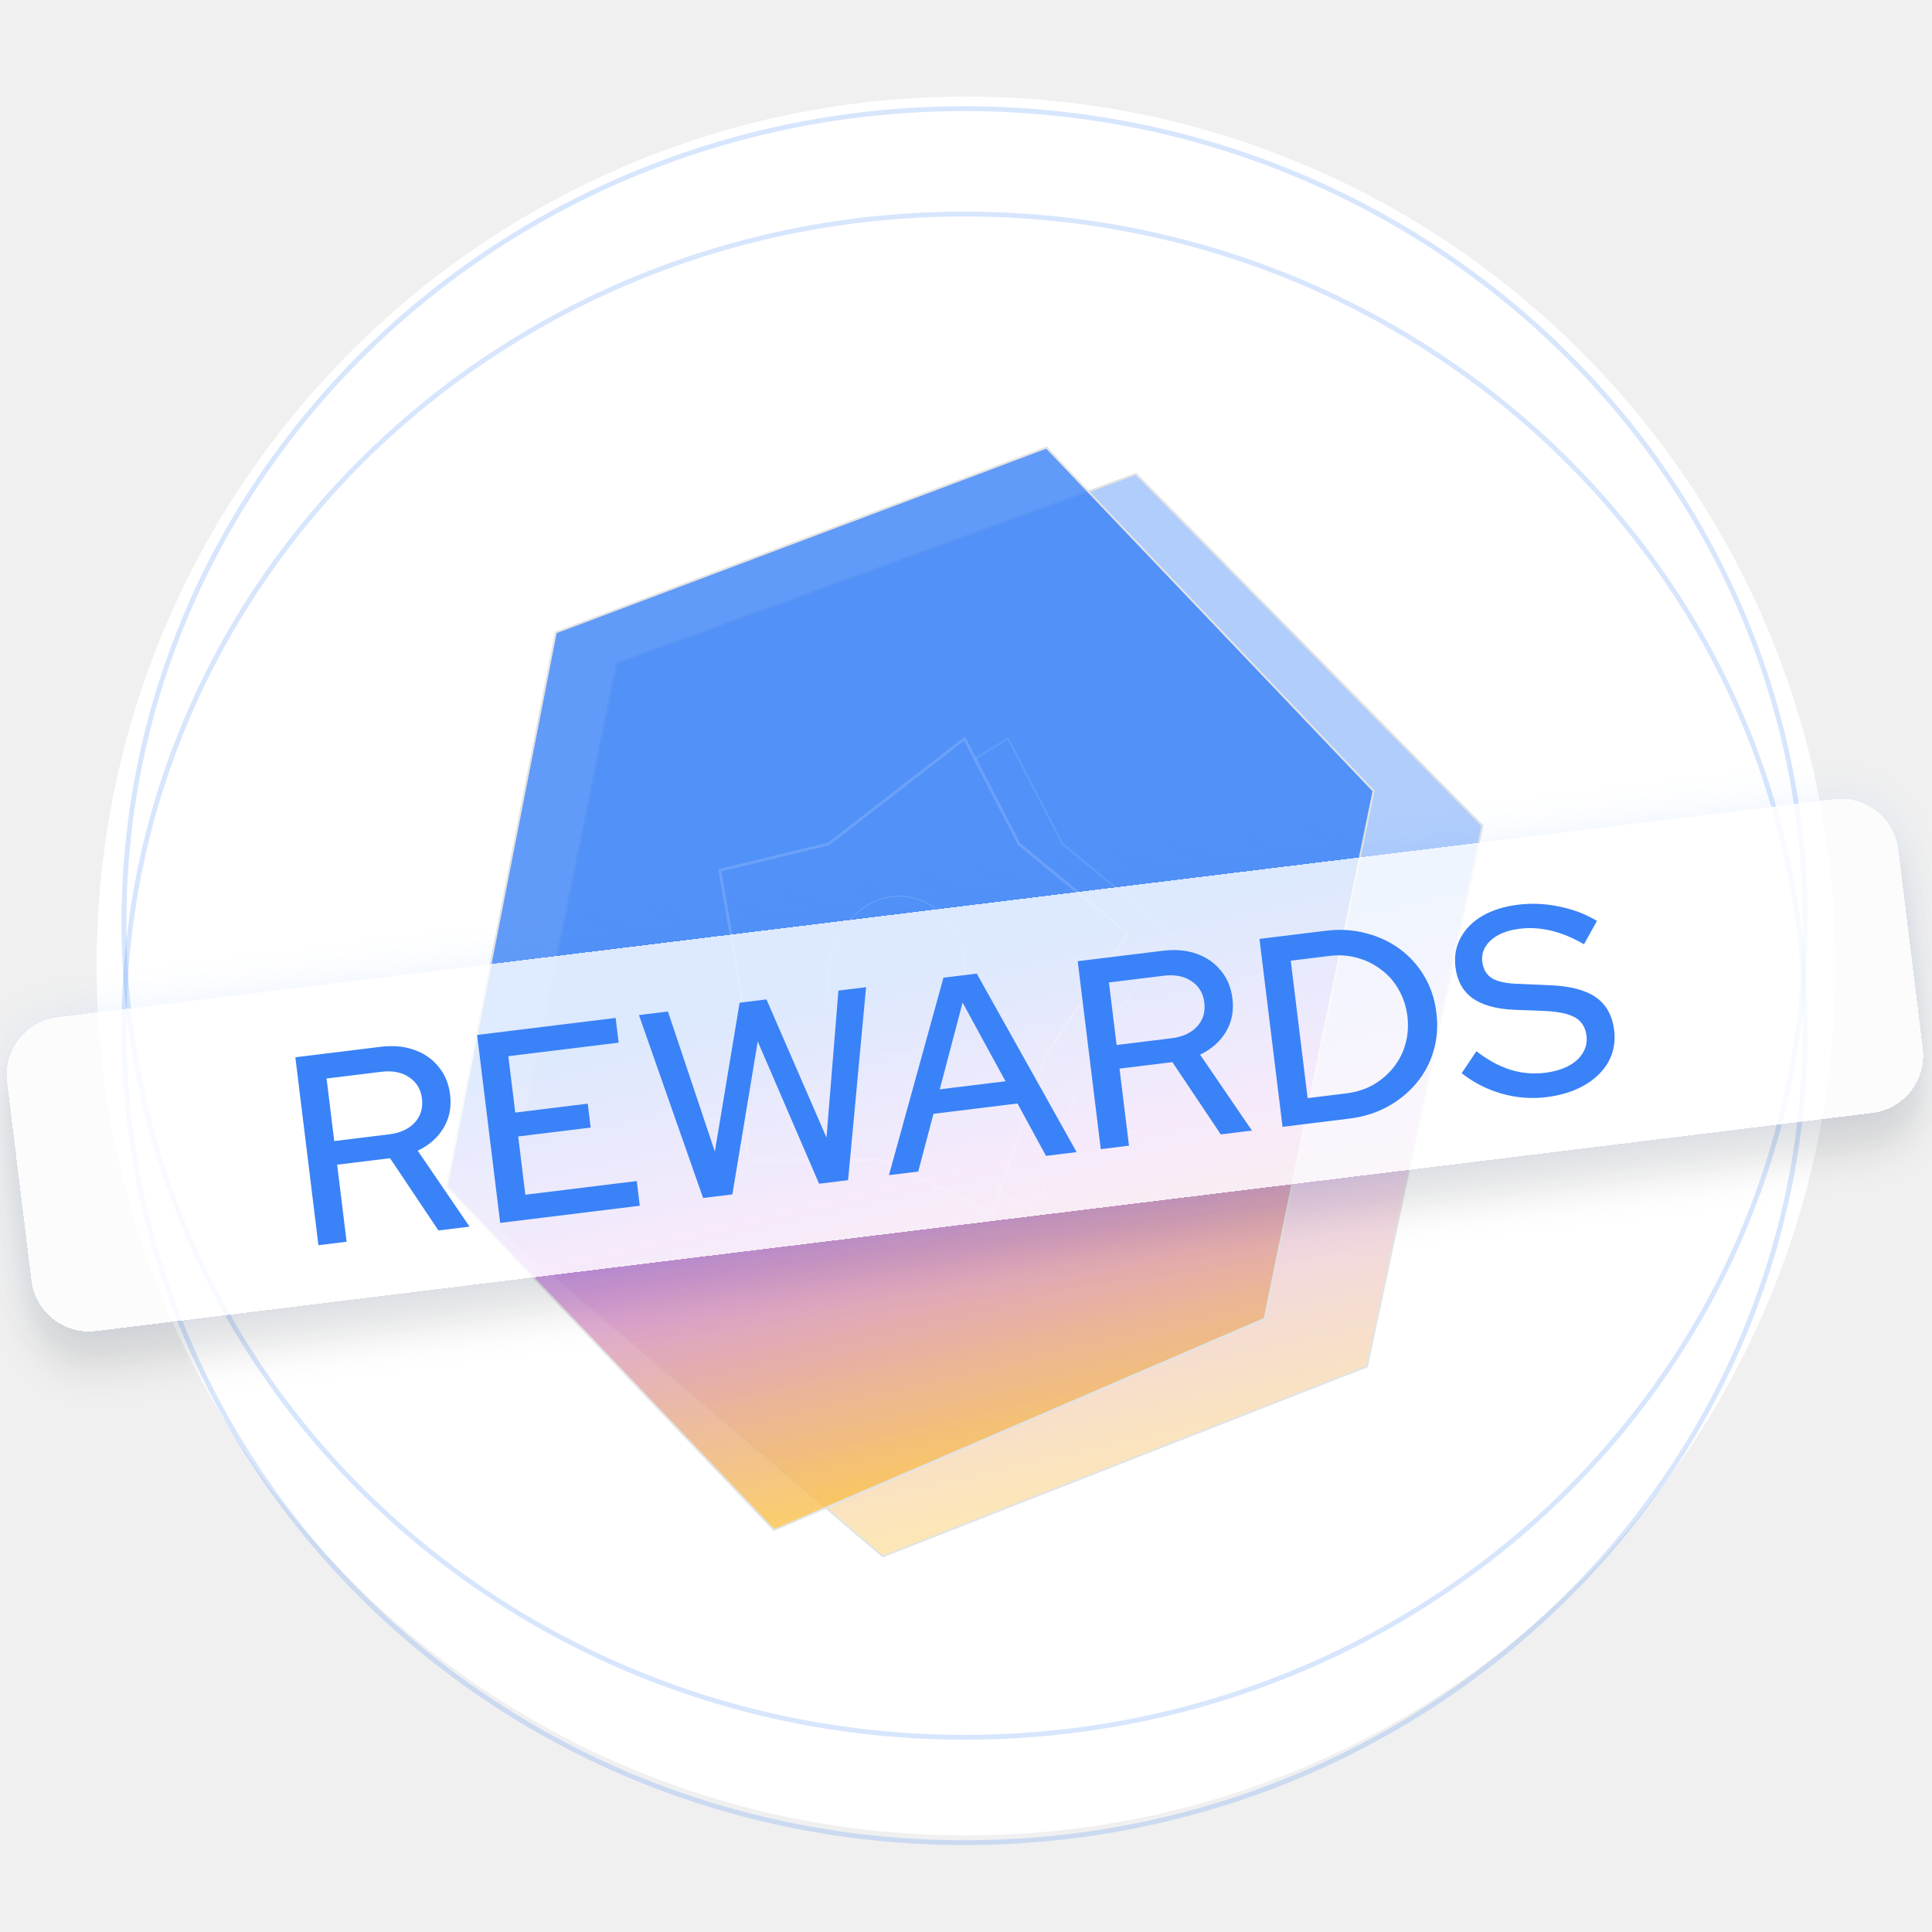
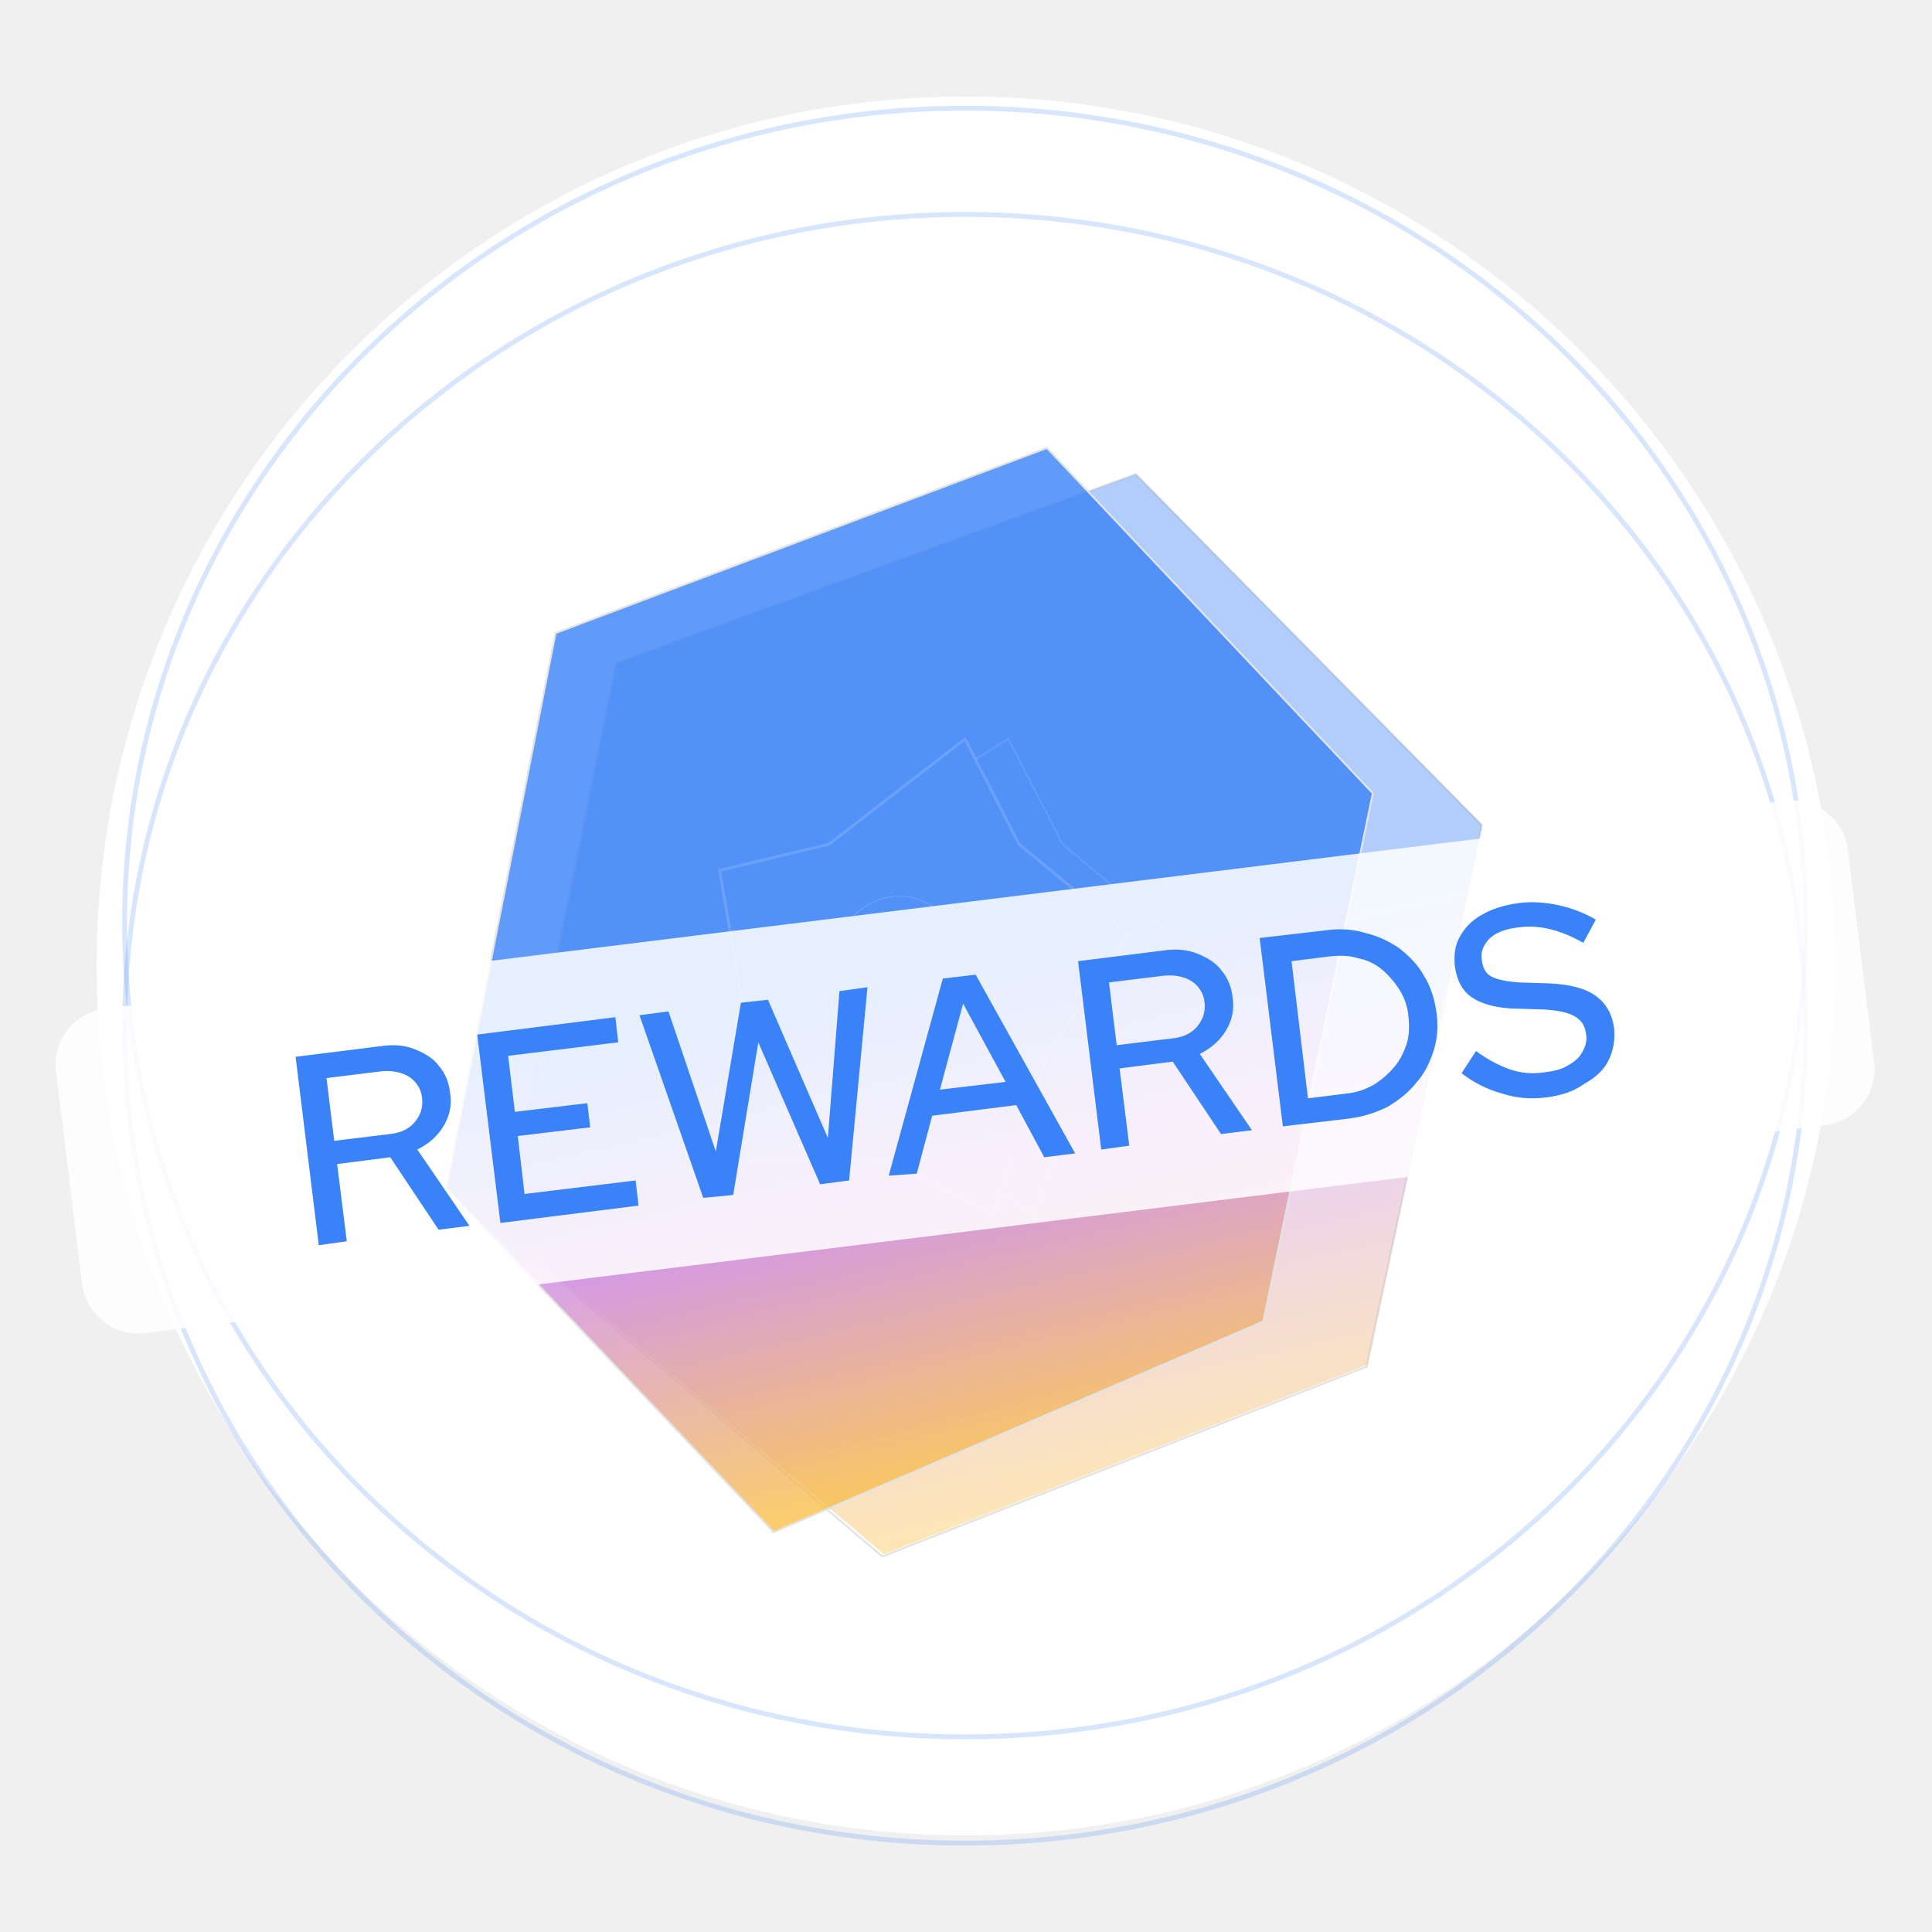
- <svg xmlns="http://www.w3.org/2000/svg" width="200" height="200" viewBox="0 0 200 200" fill="none">
-   <rect x="10" y="10" width="180" height="180" rx="90" fill="white" />
-   <path d="M186.878 106.455C186.878 153.002 147.924 190.75 99.855 190.75C51.786 190.75 12.832 153.002 12.832 106.455C12.832 59.907 51.786 22.159 99.855 22.159C147.924 22.159 186.878 59.907 186.878 106.455Z" stroke="#3A82F7" stroke-opacity="0.2" stroke-width="0.5" />
-   <path d="M186.878 95.546C186.878 142.093 147.924 179.841 99.855 179.841C51.786 179.841 12.832 142.093 12.832 95.546C12.832 48.998 51.786 11.25 99.855 11.25C147.924 11.25 186.878 48.998 186.878 95.546Z" stroke="#3A82F7" stroke-opacity="0.2" stroke-width="0.5" />
-   <path d="M63.92 68.737L117.575 49.181L153.346 85.5L141.422 141.376L91.41 160.999L51.997 127.407L63.92 68.737Z" fill="url(#paint0_linear_3450_2333)" fill-opacity="0.4" />
-   <path d="M117.647 49.111L117.601 49.065L117.541 49.087L63.886 68.643L63.833 68.662L63.822 68.717L51.899 127.387L51.887 127.445L51.932 127.483L91.345 161.075L91.391 161.114L91.447 161.092L141.459 141.469L141.509 141.449L141.52 141.397L153.443 85.521L153.455 85.468L153.417 85.43L117.647 49.111Z" stroke="#717374" stroke-opacity="0.2" stroke-width="0.2" />
-   <path d="M108.373 46.384L108.327 46.336L108.265 46.359L57.591 65.451L57.539 65.47L57.528 65.525L46.267 122.797L46.257 122.848L46.293 122.886L80.076 158.34L80.124 158.391L80.188 158.363L130.862 136.545L130.91 136.524L130.921 136.473L142.182 81.928L142.192 81.877L142.156 81.839L108.373 46.384Z" fill="url(#paint1_linear_3450_2333)" fill-opacity="0.8" stroke="#E3E3E3" stroke-width="0.2" />
-   <path d="M85.78 87.366L99.856 76.457L105.486 87.366L116.747 96.638L108.302 109.184L102.671 125.547L91.41 120.093H77.334V106.457L74.519 90.093L85.78 87.366Z" stroke="white" stroke-opacity="0.15" stroke-width="0.3" />
-   <path d="M103.796 123.502L104.923 124.184L107.175 125.547L112.805 109.184L121.251 96.638L109.99 87.366L104.36 76.457L102.108 77.82L100.981 78.502" stroke="white" stroke-opacity="0.1" stroke-width="0.2" />
-   <path d="M91.864 109.179C95.76 109.605 99.335 106.28 99.861 101.77C100.386 97.259 97.667 93.246 93.77 92.819C89.874 92.393 86.299 95.719 85.774 100.229C85.248 104.739 87.967 108.753 91.864 109.179Z" stroke="white" stroke-opacity="0.15" stroke-width="0.1" />
-   <g filter="url(#filter0_bdd_3450_2333)">
-     <rect y="106.04" width="197.256" height="32.727" rx="6" transform="rotate(-7 0 106.04)" fill="white" fill-opacity="0.8" shape-rendering="crispEdges" />
-   </g>
-   <path d="M32.963 128.903L30.574 109.449L39.384 108.367C40.681 108.208 41.841 108.31 42.863 108.674C43.905 109.035 44.747 109.618 45.391 110.423C46.052 111.207 46.453 112.173 46.594 113.322C46.751 114.6 46.525 115.747 45.916 116.762C45.307 117.777 44.416 118.564 43.243 119.121L48.609 126.982L45.386 127.378L40.377 119.896L34.902 120.569L35.881 128.545L32.963 128.903ZM34.601 118.123L40.271 117.427C41.42 117.286 42.301 116.886 42.916 116.228C43.548 115.548 43.802 114.708 43.679 113.708C43.561 112.744 43.113 112.009 42.336 111.503C41.578 110.994 40.624 110.81 39.476 110.952L33.806 111.648L34.601 118.123ZM51.779 126.593L49.39 107.139L63.73 105.378L64.044 107.935L52.622 109.337L53.339 115.174L60.842 114.252L61.146 116.726L53.642 117.647L54.383 123.678L65.916 122.262L66.23 124.818L51.779 126.593ZM72.785 124.014L66.144 105.082L69.146 104.713L74.001 119.21L76.566 103.802L79.345 103.461L85.558 117.762L86.793 102.546L89.656 102.195L87.792 122.171L84.791 122.539L78.44 107.804L75.814 123.642L72.785 124.014ZM92.024 121.651L97.667 101.211L101.113 100.788L111.45 119.266L108.282 119.655L105.332 114.234L96.633 115.302L95.053 121.279L92.024 121.651ZM97.281 112.768L104.09 111.932L99.648 103.789L97.281 112.768ZM113.952 118.959L111.564 99.505L120.374 98.423C121.671 98.264 122.83 98.366 123.853 98.729C124.894 99.091 125.737 99.674 126.381 100.478C127.041 101.262 127.442 102.229 127.583 103.377C127.74 104.656 127.514 105.803 126.905 106.818C126.297 107.833 125.406 108.619 124.233 109.177L129.599 117.038L126.375 117.433L121.366 109.952L115.891 110.624L116.871 118.601L113.952 118.959ZM115.591 108.179L121.26 107.483C122.409 107.342 123.291 106.942 123.906 106.283C124.537 105.604 124.791 104.764 124.668 103.764C124.55 102.8 124.103 102.065 123.326 101.559C122.567 101.05 121.614 100.866 120.465 101.007L114.796 101.703L115.591 108.179ZM135.365 113.678L139.367 113.186C140.386 113.061 141.31 112.769 142.137 112.31C142.963 111.833 143.661 111.239 144.232 110.53C144.819 109.799 145.237 108.987 145.484 108.091C145.748 107.175 145.817 106.207 145.692 105.188C145.569 104.188 145.269 103.275 144.791 102.449C144.332 101.622 143.731 100.934 142.986 100.386C142.258 99.817 141.437 99.41 140.523 99.165C139.607 98.901 138.639 98.832 137.62 98.957L133.618 99.449L135.365 113.678ZM132.768 116.649L130.38 97.195L137.244 96.352C138.708 96.172 140.091 96.256 141.394 96.604C142.694 96.933 143.861 97.476 144.894 98.233C145.928 98.99 146.776 99.93 147.441 101.052C148.105 102.174 148.523 103.43 148.693 104.82C148.866 106.228 148.766 107.556 148.393 108.806C148.036 110.035 147.448 111.141 146.628 112.126C145.809 113.11 144.8 113.93 143.601 114.585C142.419 115.219 141.096 115.626 139.633 115.806L132.768 116.649ZM160.077 113.577C158.521 113.769 156.983 113.647 155.462 113.213C153.942 112.779 152.558 112.075 151.31 111.099L152.836 108.825C154.019 109.732 155.188 110.369 156.343 110.735C157.516 111.099 158.705 111.207 159.909 111.059C160.854 110.943 161.663 110.712 162.335 110.366C163.023 110 163.531 109.542 163.859 108.994C164.187 108.446 164.312 107.857 164.234 107.228C164.127 106.357 163.74 105.727 163.072 105.339C162.403 104.951 161.35 104.723 159.913 104.655L156.596 104.526C154.779 104.43 153.374 104.019 152.383 103.295C151.41 102.568 150.838 101.51 150.667 100.12C150.531 99.008 150.708 97.999 151.198 97.093C151.686 96.168 152.439 95.408 153.457 94.812C154.493 94.215 155.725 93.829 157.151 93.654C158.559 93.481 159.968 93.543 161.377 93.84C162.803 94.116 164.115 94.613 165.313 95.332L163.974 97.753C161.684 96.416 159.465 95.88 157.316 96.144C156.464 96.249 155.737 96.46 155.137 96.778C154.537 97.097 154.088 97.5 153.79 97.987C153.491 98.457 153.376 98.979 153.447 99.553C153.544 100.35 153.888 100.928 154.478 101.288C155.065 101.63 155.991 101.817 157.255 101.85L160.46 101.992C162.558 102.073 164.142 102.49 165.212 103.243C166.282 103.995 166.911 105.131 167.097 106.65C167.243 107.836 167.047 108.923 166.51 109.91C165.971 110.879 165.148 111.685 164.043 112.329C162.937 112.972 161.615 113.389 160.077 113.577Z" fill="#3A82F7" />
-   <defs>
-     <filter id="filter0_bdd_3450_2333" x="-3.314" y="78.686" width="206.403" height="67.151" filterUnits="userSpaceOnUse" color-interpolation-filters="sRGB">
-       <feFlood flood-opacity="0" result="BackgroundImageFix" />
-       <feGaussianBlur in="BackgroundImageFix" stdDeviation="1" />
-       <feComposite in2="SourceAlpha" operator="in" result="effect1_backgroundBlur_3450_2333" />
-       <feColorMatrix in="SourceAlpha" type="matrix" values="0 0 0 0 0 0 0 0 0 0 0 0 0 0 0 0 0 0 127 0" result="hardAlpha" />
-       <feOffset />
-       <feGaussianBlur stdDeviation="2" />
-       <feComposite in2="hardAlpha" operator="out" />
-       <feColorMatrix type="matrix" values="0 0 0 0 0.227 0 0 0 0 0.51 0 0 0 0 0.969 0 0 0 0.1 0" />
-       <feBlend mode="normal" in2="effect1_backgroundBlur_3450_2333" result="effect2_dropShadow_3450_2333" />
-       <feColorMatrix in="SourceAlpha" type="matrix" values="0 0 0 0 0 0 0 0 0 0 0 0 0 0 0 0 0 0 127 0" result="hardAlpha" />
-       <feOffset dy="4" />
-       <feGaussianBlur stdDeviation="2" />
-       <feComposite in2="hardAlpha" operator="out" />
-       <feColorMatrix type="matrix" values="0 0 0 0 0 0 0 0 0 0 0 0 0 0 0 0 0 0 0.1 0" />
-       <feBlend mode="normal" in2="effect2_dropShadow_3450_2333" result="effect3_dropShadow_3450_2333" />
-       <feBlend mode="normal" in="SourceGraphic" in2="effect3_dropShadow_3450_2333" result="shape" />
-     </filter>
-     <linearGradient id="paint0_linear_3450_2333" x1="77.334" y1="54.635" x2="101.186" y2="161.331" gradientUnits="userSpaceOnUse">
-       <stop stop-color="#3A82F7" />
-       <stop offset="0.479" stop-color="#3A82F7" />
-       <stop offset="0.677" stop-color="#CC89E9" />
-       <stop offset="1" stop-color="#FFC737" />
-     </linearGradient>
-     <linearGradient id="paint1_linear_3450_2333" x1="70.295" y1="51.908" x2="95.406" y2="157.992" gradientUnits="userSpaceOnUse">
-       <stop stop-color="#3A82F7" />
-       <stop offset="0.479" stop-color="#3A82F7" />
-       <stop offset="0.677" stop-color="#CC89E9" />
-       <stop offset="1" stop-color="#FFC737" />
-     </linearGradient>
-   </defs>
+ <svg xmlns="http://www.w3.org/2000/svg" version="1.1" id="Layer_1" x="0px" y="0px" viewBox="0 0 200 200" style="enable-background:new 0 0 200 200;" xml:space="preserve">
+   <style type="text/css">
+ 	.st0{fill:#FFFFFF;}
+ 	.st1{fill:none;stroke:#3A82F7;stroke-width:0.5;stroke-opacity:0.2;}
+ 	.st2{fill:url(#SVGID_1_);fill-opacity:0.4;}
+ 	.st3{fill:none;stroke:#717374;stroke-width:0.2;stroke-opacity:0.2;}
+ 	.st4{fill:url(#SVGID_00000161603301747498409250000000020199045526527932_);fill-opacity:0.8;stroke:#E3E3E3;stroke-width:0.2;}
+ 	.st5{opacity:0.85;fill:#FFFFFF;}
+ 	.st6{fill:none;stroke:#FFFFFF;stroke-width:0.3;stroke-opacity:0.15;}
+ 	.st7{fill:none;stroke:#FFFFFF;stroke-width:0.2;stroke-opacity:0.1;}
+ 	.st8{fill:none;stroke:#FFFFFF;stroke-width:0.1;stroke-opacity:0.15;}
+ 	.st9{fill:#3A82F7;}
+ </style>
+   <path class="st0" d="M100,10L100,10c49.7,0,90,40.3,90,90l0,0c0,49.7-40.3,90-90,90l0,0c-49.7,0-90-40.3-90-90l0,0  C10,50.3,50.3,10,100,10z" />
+   <path class="st1" d="M186.9,106.5c0,46.5-39,84.3-87,84.3c-48.1,0-87-37.7-87-84.3c0-46.5,39-84.3,87-84.3  C147.9,22.2,186.9,59.9,186.9,106.5z" />
+   <path class="st1" d="M186.9,95.5c0,46.5-39,84.3-87,84.3c-48.1,0-87-37.7-87-84.3c0-46.5,39-84.3,87-84.3  C147.9,11.2,186.9,49,186.9,95.5z" />
+   <linearGradient id="SVGID_1_" gradientUnits="userSpaceOnUse" x1="90.433" y1="150.293" x2="114.285" y2="43.597" gradientTransform="matrix(1 0 0 -1 0 202)">
+     <stop offset="0" style="stop-color:#3A82F7" />
+     <stop offset="0.478" style="stop-color:#3A82F7" />
+     <stop offset="0.677" style="stop-color:#CC89E9" />
+     <stop offset="1" style="stop-color:#FFC737" />
+   </linearGradient>
+   <path class="st2" d="M63.9,68.7l53.7-19.6l35.8,36.3l-11.9,55.9l-50,19.6L52,127.4L63.9,68.7z" />
+   <path class="st3" d="M117.6,49.1L117.6,49.1l-0.1,0L63.9,68.6l-0.1,0l0,0.1l-11.9,58.7l0,0.1l0,0l39.4,33.6l0,0l0.1,0l50-19.6l0.1,0  l0-0.1l11.9-55.9l0-0.1l0,0L117.6,49.1z" />
+   <linearGradient id="SVGID_00000047750530579859320150000004547815379761230233_" gradientUnits="userSpaceOnUse" x1="81.646" y1="152.779" x2="106.757" y2="46.695" gradientTransform="matrix(1 0 0 -1 0 202)">
+     <stop offset="0" style="stop-color:#3A82F7" />
+     <stop offset="0.478" style="stop-color:#3A82F7" />
+     <stop offset="0.677" style="stop-color:#CC89E9" />
+     <stop offset="1" style="stop-color:#FFC737" />
+   </linearGradient>
+   <path style="fill:url(#SVGID_00000047750530579859320150000004547815379761230233_);fill-opacity:0.8;stroke:#E3E3E3;stroke-width:0.2;" d="  M108.4,46.4L108.4,46.4l-0.1,0L57.6,65.5l-0.1,0l0,0.1l-11.3,57.3l0,0.1l0,0l33.8,35.5l0,0.1l0.1,0l50.7-21.8l0,0l0-0.1l11.3-54.5  l0-0.1l0,0L108.4,46.4z" />
+   <path class="st5" d="M188.9,116.5L15,138c-3.2,0.4-6.1-1.9-6.5-5.1l-2.7-22c-0.4-3.2,1.9-6.1,5.1-6.5l173.9-21.5  c3.2-0.4,6.1,1.9,6.5,5.1l2.7,22C194.4,113.2,192.1,116.1,188.9,116.5z" />
+   <path class="st6" d="M85.8,87.4l14.1-10.9l5.6,10.9l11.3,9.3l-8.4,12.5l-5.6,16.4l-11.3-5.5H77.3v-13.6l-2.8-16.4L85.8,87.4z" />
+   <path class="st7" d="M103.8,123.5l1.1,0.7l2.3,1.4l5.6-16.4l8.4-12.5L110,87.4l-5.6-10.9l-2.3,1.4l-1.1,0.7" />
+   <path class="st8" d="M91.9,109.2c3.9,0.4,7.5-2.9,8-7.4c0.5-4.5-2.2-8.5-6.1-9c-3.9-0.4-7.5,2.9-8,7.4  C85.2,104.7,88,108.8,91.9,109.2z" />
+   <path class="st9" d="M33,128.9l-2.4-19.5l8.8-1.1c1.3-0.2,2.5-0.1,3.5,0.3c1,0.4,1.9,0.9,2.5,1.7c0.7,0.8,1.1,1.8,1.2,2.9  c0.2,1.3-0.1,2.4-0.7,3.4c-0.6,1-1.5,1.8-2.7,2.4l5.4,7.9l-3.2,0.4l-5-7.5l-5.5,0.7l1,8L33,128.9z M34.6,118.1l5.7-0.7  c1.1-0.1,2-0.5,2.6-1.2c0.6-0.7,0.9-1.5,0.8-2.5c-0.1-1-0.6-1.7-1.3-2.2c-0.8-0.5-1.7-0.7-2.9-0.6l-5.7,0.7L34.6,118.1z M51.8,126.6  l-2.4-19.5l14.3-1.8l0.3,2.6l-11.4,1.4l0.7,5.8l7.5-0.9l0.3,2.5l-7.5,0.9l0.7,6l11.5-1.4l0.3,2.6L51.8,126.6z M72.8,124l-6.6-18.9  l3-0.4l4.9,14.5l2.6-15.4l2.8-0.3l6.2,14.3l1.2-15.2l2.9-0.4l-1.9,20l-3,0.4l-6.4-14.7l-2.6,15.8L72.8,124z M92,121.7l5.6-20.4  l3.4-0.4l10.3,18.5l-3.2,0.4l-2.9-5.4l-8.7,1.1l-1.6,6L92,121.7z M97.3,112.8l6.8-0.8l-4.4-8.1L97.3,112.8z M114,119l-2.4-19.5  l8.8-1.1c1.3-0.2,2.5-0.1,3.5,0.3c1,0.4,1.9,0.9,2.5,1.7c0.7,0.8,1.1,1.8,1.2,2.9c0.2,1.3-0.1,2.4-0.7,3.4c-0.6,1-1.5,1.8-2.7,2.4  l5.4,7.9l-3.2,0.4l-5-7.5l-5.5,0.7l1,8L114,119z M115.6,108.2l5.7-0.7c1.1-0.1,2-0.5,2.6-1.2c0.6-0.7,0.9-1.5,0.8-2.5  c-0.1-1-0.6-1.7-1.3-2.2c-0.8-0.5-1.7-0.7-2.9-0.6l-5.7,0.7L115.6,108.2z M135.4,113.7l4-0.5c1-0.1,1.9-0.4,2.8-0.9  c0.8-0.5,1.5-1.1,2.1-1.8c0.6-0.7,1-1.5,1.3-2.4c0.3-0.9,0.3-1.9,0.2-2.9c-0.1-1-0.4-1.9-0.9-2.7c-0.5-0.8-1.1-1.5-1.8-2.1  c-0.7-0.6-1.5-1-2.5-1.2c-0.9-0.3-1.9-0.3-2.9-0.2l-4,0.5L135.4,113.7z M132.8,116.6l-2.4-19.5l6.9-0.8c1.5-0.2,2.8-0.1,4.1,0.3  c1.3,0.3,2.5,0.9,3.5,1.6c1,0.8,1.9,1.7,2.5,2.8c0.7,1.1,1.1,2.4,1.3,3.8c0.2,1.4,0.1,2.7-0.3,4c-0.4,1.2-0.9,2.3-1.8,3.3  c-0.8,1-1.8,1.8-3,2.5c-1.2,0.6-2.5,1-4,1.2L132.8,116.6z M160.1,113.6c-1.6,0.2-3.1,0.1-4.6-0.4c-1.5-0.4-2.9-1.1-4.2-2.1l1.5-2.3  c1.2,0.9,2.4,1.5,3.5,1.9c1.2,0.4,2.4,0.5,3.6,0.3c0.9-0.1,1.8-0.3,2.4-0.7c0.7-0.4,1.2-0.8,1.5-1.4c0.3-0.5,0.5-1.1,0.4-1.8  c-0.1-0.9-0.5-1.5-1.2-1.9c-0.7-0.4-1.7-0.6-3.2-0.7l-3.3-0.1c-1.8-0.1-3.2-0.5-4.2-1.2c-1-0.7-1.5-1.8-1.7-3.2  c-0.1-1.1,0-2.1,0.5-3c0.5-0.9,1.2-1.7,2.3-2.3c1-0.6,2.3-1,3.7-1.2c1.4-0.2,2.8-0.1,4.2,0.2c1.4,0.3,2.7,0.8,3.9,1.5l-1.3,2.4  c-2.3-1.3-4.5-1.9-6.7-1.6c-0.9,0.1-1.6,0.3-2.2,0.6c-0.6,0.3-1,0.7-1.3,1.2c-0.3,0.5-0.4,1-0.3,1.6c0.1,0.8,0.4,1.4,1,1.7  c0.6,0.3,1.5,0.5,2.8,0.6l3.2,0.1c2.1,0.1,3.7,0.5,4.8,1.3c1.1,0.8,1.7,1.9,1.9,3.4c0.1,1.2-0.1,2.3-0.6,3.3c-0.5,1-1.4,1.8-2.5,2.4  C162.9,113,161.6,113.4,160.1,113.6z" />
</svg>
